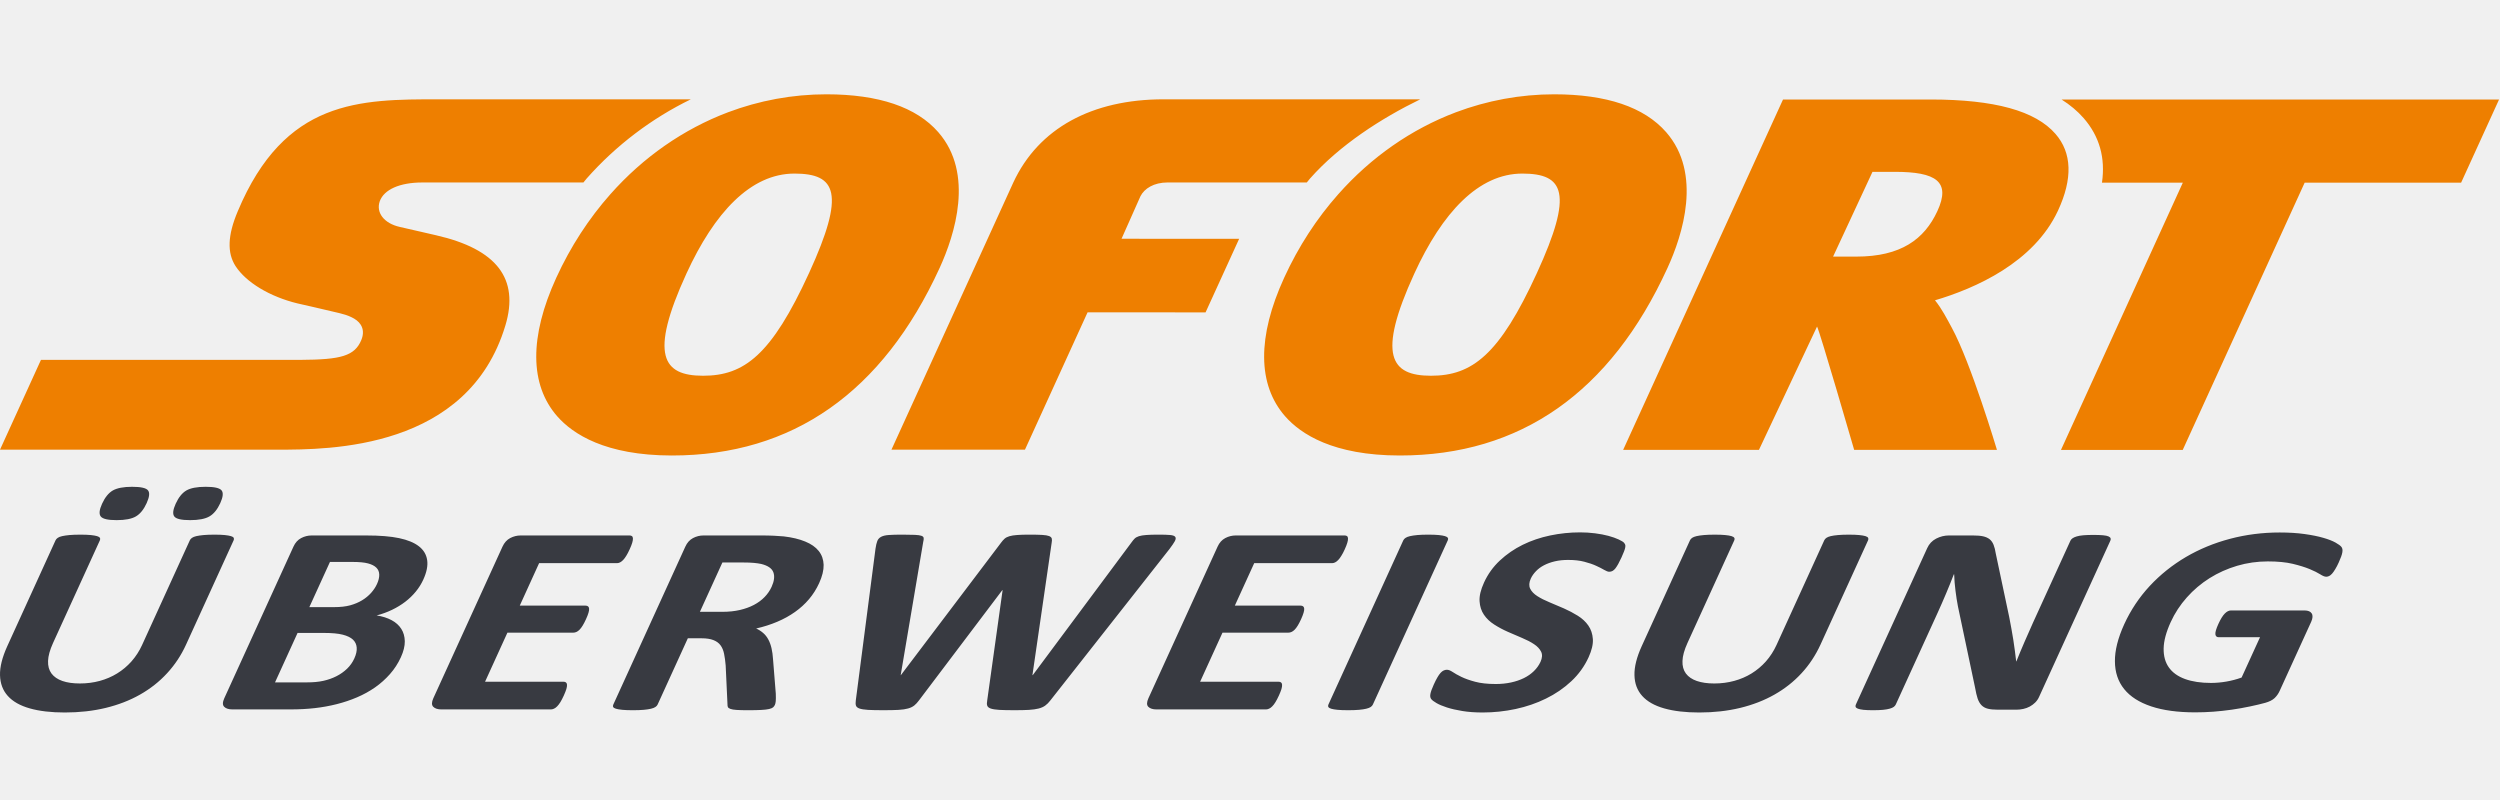
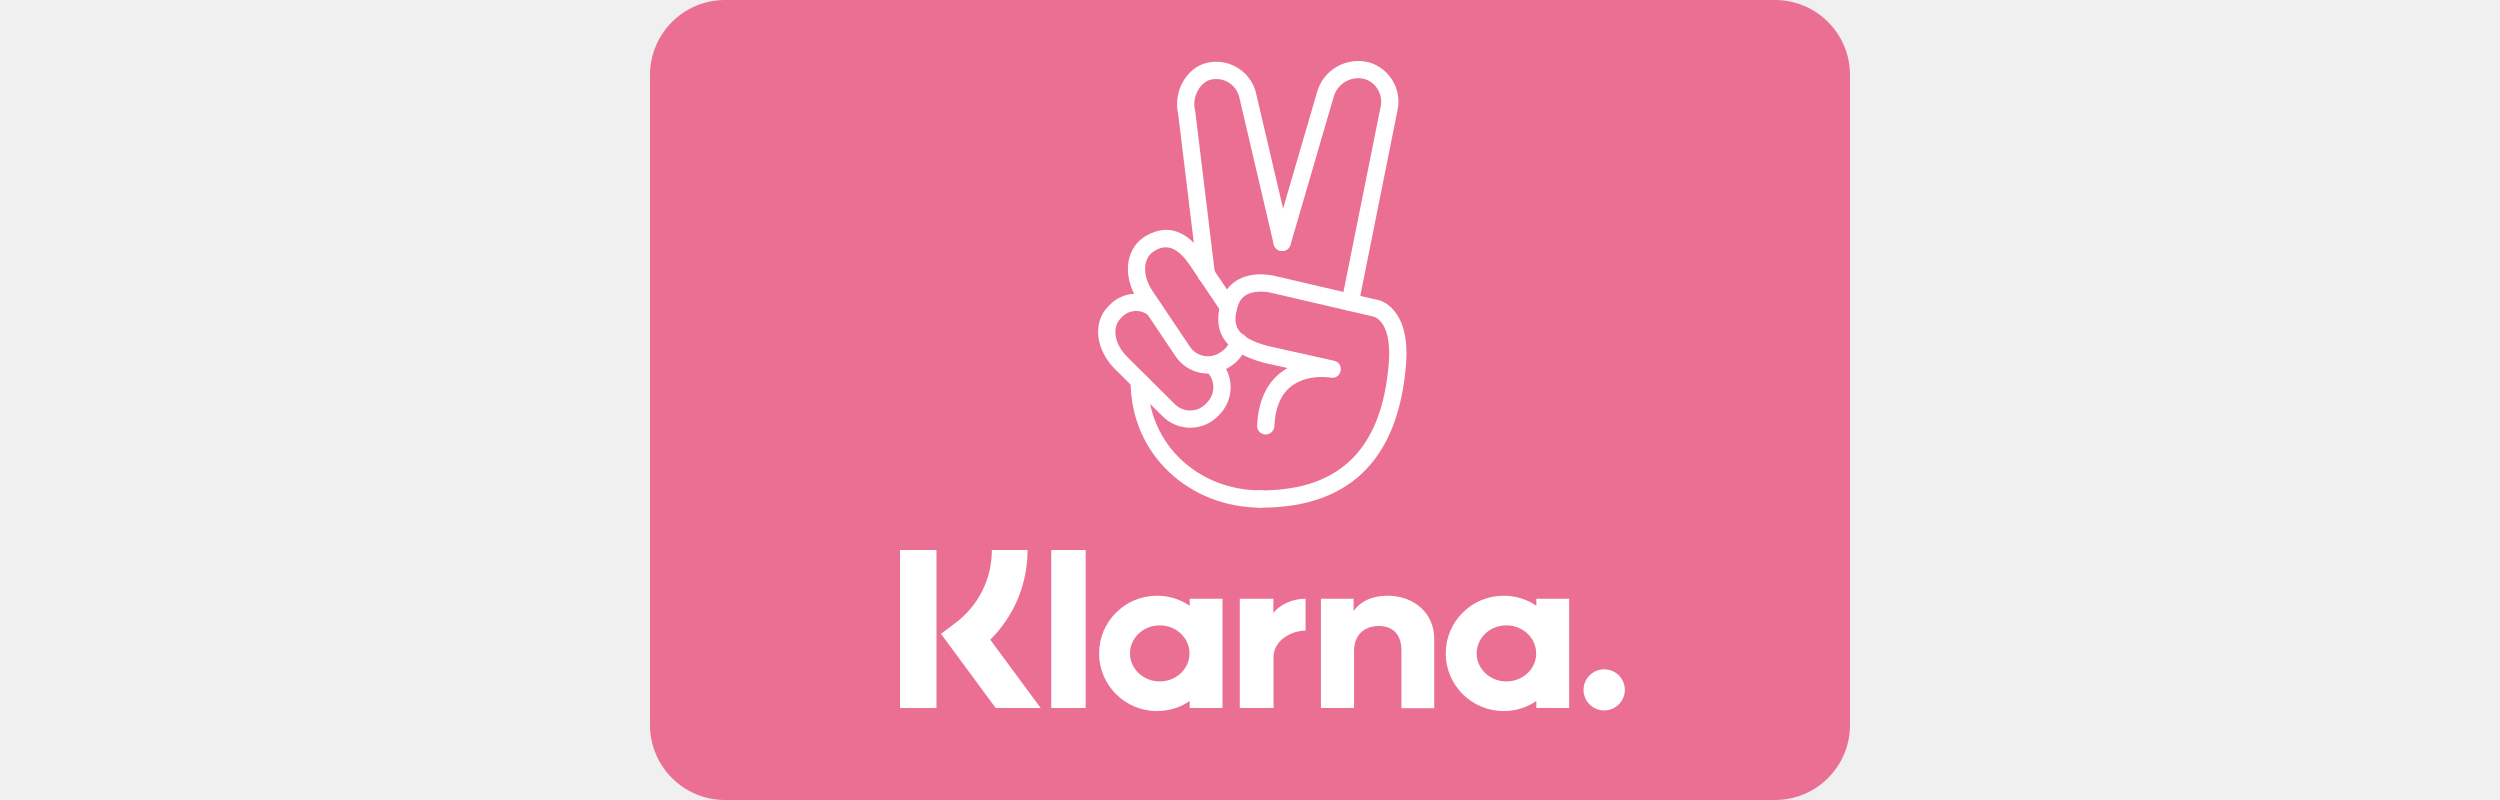
- <svg xmlns="http://www.w3.org/2000/svg" preserveAspectRatio="xMinYMin meet" width="100" height="32" viewBox="0 0 100 32" version="1.1">
-   <g transform="matrix(0.1238243,0,0,0.09880762,10.00356,-24.60842)">
-     <path fill="#ee7f00" d="m 186.202,287.231 c -11.042,0 -21.749,2.538 -31.807,7.273 -14.362,6.803 -27.39,18.146 -38.025,33.199 -6.908,9.773 -12.823,21.1 -17.453,33.77 -8.731,23.915 -8.633,43.313 0.293,56.096 5.061,7.226 15.583,15.858 36.975,15.883 h 0.082 c 38.968,0 68.056,-25.542 86.479,-75.918 4.866,-13.328 11.286,-38.204 -0.447,-54.99 -7.087,-10.147 -19.211,-15.296 -36.096,-15.312 z m 235.127,0 c -11.034,0 -21.75,2.538 -31.799,7.273 -14.37,6.803 -27.388,18.146 -38.023,33.199 -6.916,9.773 -12.825,21.1 -17.455,33.77 -8.739,23.915 -8.634,43.313 0.301,56.096 5.053,7.226 15.566,15.858 36.975,15.883 h 0.066 c 38.976,0 68.073,-25.542 86.479,-75.918 4.882,-13.328 11.286,-38.204 -0.439,-54.99 -7.095,-10.147 -19.219,-15.296 -36.104,-15.312 z m -360.273,2.025 c -12.824,0 -25.281,-10e-4 -36.445,5.662 -11.156,5.663 -21.01,16.998 -28.594,39.668 -1.644,4.874 -2.513,9.073 -2.627,12.719 -0.114,3.654 0.521,6.761 1.904,9.463 1.709,3.295 4.475,6.396 7.934,9.008 3.466,2.62 7.607,4.745 12.074,6.104 0.171,0.049 2.515,0.716 5.363,1.529 2.832,0.814 6.143,1.789 8.242,2.424 1.229,0.374 2.578,0.863 3.799,1.604 1.229,0.724 2.328,1.7 3.02,3.051 0.456,0.895 0.7,1.88 0.725,2.93 0.033,1.058 -0.148,2.198 -0.562,3.402 -1.042,3.076 -2.62,5.061 -5.631,6.273 -2.994,1.212 -7.412,1.602 -14.117,1.65 h -83.697 l -13.23,36.348 H 8.8 c 8.43,0 23.841,10e-4 38.65,-6.297 14.809,-6.29 29.018,-18.862 35.031,-44.029 2.262,-9.455 1.562,-17.161 -2.141,-23.215 -3.719,-6.046 -10.44,-10.439 -20.229,-13.246 0,0 -2.188,-0.636 -4.768,-1.377 -2.563,-0.74 -5.533,-1.586 -7.047,-2.025 -2.506,-0.716 -4.435,-2.165 -5.574,-4.012 -1.131,-1.839 -1.473,-4.077 -0.83,-6.363 0.675,-2.376 2.303,-4.272 4.646,-5.582 2.36,-1.302 5.452,-2.018 9.064,-2.018 h 52.076 c 0.366,-0.529 0.7,-1.106 1.066,-1.635 9.512,-13.459 21.026,-24.346 33.639,-32.035 z m 234.068,0 c -23.174,0 -40.425,11.725 -48.57,33.67 l -39.367,108.164 h 43.127 l 20.229,-55.6 38.113,0.025 10.846,-29.781 -37.99,-0.025 6.119,-17.242 c 1.269,-3.092 4.32,-5.549 8.779,-5.549 2.482,0 30.464,0.008 44.939,0.016 0.374,-0.537 0.708,-1.114 1.074,-1.643 9.512,-13.459 22.98,-24.346 35.592,-32.035 h -82.891 z m 200.072,0.078 -51.646,141.844 h 43.867 l 18.771,-49.928 c 0.919,2.059 11.994,49.928 11.994,49.928 h 46.121 c 0,0 -8.389,-35.176 -14.557,-49.383 -1.587,-3.654 -3.24,-7.746 -5.453,-11.172 13.027,-4.841 31.905,-15.233 39.725,-36.291 4.801,-12.946 4.525,-23.411 -0.812,-31.084 -6.469,-9.317 -19.634,-13.89 -40.262,-13.914 z m 89.977,0.002 c 2.775,2.197 5.167,4.702 7.16,7.566 5.102,7.356 7.054,16.097 5.891,26.113 h 26.121 l -39.367,108.197 h 39.334 l 39.391,-108.197 h 50.539 l 12.262,-33.68 z m -61.074,29.283 h 7.242 c 13.239,0.009 18.177,3.881 13.693,15.965 -4.207,11.343 -11.774,18.35 -26.16,18.35 h -0.057 l -7.445,-0.008 12.727,-34.307 z m -348.246,0.703 h 0.008 c 13.475,0.016 16.56,7.828 4.729,40.197 h -0.002 c -12.157,33.272 -20.976,41.645 -34.256,41.645 h -0.025 c -12.938,-0.008 -17.477,-8.195 -5.369,-41.312 9.04,-24.72 20.75,-40.529 34.916,-40.529 z m 235.127,0 h 0.016 c 13.467,0.016 16.558,7.828 4.719,40.197 -12.149,33.272 -20.977,41.645 -34.248,41.645 h -0.031 c -12.946,-0.008 -17.463,-8.195 -5.363,-41.312 9.032,-24.72 20.75,-40.529 34.908,-40.529 z" />
-     <path fill="#383a41" d="m -38.138,446.122 c -2.758,0 -4.826,0.504 -6.209,1.488 -1.375,1.009 -2.531,2.792 -3.467,5.371 -0.903,2.474 -1.041,4.19 -0.414,5.166 0.627,0.985 2.326,1.473 5.125,1.473 2.791,0 4.875,-0.504 6.242,-1.529 1.367,-1.017 2.514,-2.791 3.434,-5.33 0.911,-2.506 1.066,-4.231 0.447,-5.199 -0.602,-0.96 -2.327,-1.439 -5.158,-1.439 z m 23.783,0 c -2.799,0 -4.874,0.504 -6.232,1.488 -1.367,1.009 -2.513,2.792 -3.449,5.371 -0.895,2.474 -1.042,4.19 -0.439,5.166 0.61,0.985 2.302,1.473 5.102,1.473 2.791,0 4.874,-0.504 6.266,-1.529 1.383,-1.017 2.537,-2.791 3.465,-5.33 0.911,-2.506 1.05,-4.231 0.424,-5.199 -0.635,-0.96 -2.344,-1.439 -5.135,-1.439 z m 443.98,18.451 c -3.239,0 -6.443,0.416 -9.633,1.246 -3.19,0.838 -6.153,2.099 -8.887,3.783 -2.742,1.692 -5.19,3.808 -7.379,6.363 -2.181,2.563 -3.883,5.534 -5.111,8.902 -1.074,2.946 -1.553,5.459 -1.447,7.566 0.098,2.099 0.568,3.931 1.406,5.469 0.83,1.546 1.937,2.864 3.32,3.971 1.375,1.107 2.84,2.098 4.41,2.961 1.57,0.871 3.1,1.709 4.605,2.482 1.489,0.781 2.776,1.611 3.842,2.506 1.082,0.887 1.837,1.904 2.293,3.043 0.456,1.147 0.392,2.515 -0.186,4.109 -0.504,1.375 -1.213,2.629 -2.133,3.752 -0.919,1.131 -2.002,2.075 -3.23,2.832 -1.245,0.765 -2.62,1.358 -4.158,1.773 -1.53,0.415 -3.165,0.627 -4.906,0.627 -2.653,0 -4.874,-0.302 -6.664,-0.904 -1.79,-0.594 -3.287,-1.26 -4.475,-1.984 -1.18,-0.724 -2.132,-1.384 -2.832,-1.986 -0.716,-0.594 -1.327,-0.895 -1.84,-0.895 -0.358,0 -0.707,0.097 -1.057,0.301 -0.342,0.195 -0.684,0.528 -1.018,1 -0.334,0.472 -0.675,1.091 -1.025,1.855 -0.35,0.757 -0.74,1.709 -1.139,2.824 -0.61,1.676 -0.978,2.953 -1.1,3.84 -0.13,0.887 -0.032,1.571 0.27,2.043 0.285,0.472 0.871,1.016 1.717,1.635 0.838,0.61 1.96,1.204 3.352,1.766 1.391,0.561 3.059,1.043 4.996,1.441 1.945,0.399 4.133,0.594 6.566,0.594 3.588,0 7.138,-0.472 10.637,-1.408 3.499,-0.944 6.77,-2.351 9.805,-4.223 3.043,-1.863 5.752,-4.191 8.152,-6.99 2.392,-2.791 4.264,-6.038 5.615,-9.74 1.025,-2.832 1.489,-5.288 1.375,-7.371 -0.114,-2.083 -0.595,-3.905 -1.449,-5.443 -0.854,-1.546 -1.985,-2.864 -3.4,-3.979 -1.408,-1.098 -2.906,-2.092 -4.477,-2.963 -1.562,-0.871 -3.115,-1.692 -4.645,-2.473 -1.53,-0.781 -2.848,-1.621 -3.955,-2.508 -1.115,-0.887 -1.889,-1.904 -2.328,-3.043 -0.431,-1.139 -0.366,-2.498 0.203,-4.061 0.382,-1.05 0.938,-2.042 1.67,-2.994 0.716,-0.944 1.586,-1.749 2.611,-2.416 1.025,-0.667 2.181,-1.196 3.482,-1.578 1.302,-0.382 2.735,-0.57 4.297,-0.57 1.994,0 3.743,0.236 5.232,0.732 1.489,0.488 2.757,1.024 3.807,1.635 1.05,0.594 1.92,1.148 2.604,1.66 0.692,0.513 1.238,0.758 1.629,0.758 0.407,0 0.757,-0.106 1.074,-0.326 0.317,-0.22 0.627,-0.561 0.928,-1.033 0.293,-0.472 0.592,-1.075 0.918,-1.799 0.317,-0.716 0.676,-1.61 1.059,-2.66 0.342,-0.944 0.61,-1.741 0.797,-2.367 0.203,-0.643 0.326,-1.165 0.391,-1.58 0.057,-0.415 0.073,-0.756 0.041,-1.008 -0.041,-0.252 -0.171,-0.57 -0.398,-0.928 -0.228,-0.358 -0.807,-0.814 -1.734,-1.359 -0.936,-0.545 -2.042,-1.033 -3.336,-1.473 -1.286,-0.431 -2.724,-0.773 -4.295,-1.025 -1.587,-0.26 -3.207,-0.383 -4.867,-0.383 z m 225.994,0.047 c -5.549,0 -10.887,0.854 -16.029,2.562 -5.143,1.709 -9.886,4.157 -14.256,7.371 -4.353,3.214 -8.251,7.112 -11.66,11.701 -3.409,4.597 -6.16,9.774 -8.268,15.543 -2.026,5.582 -3.035,10.586 -2.994,14.988 0.016,4.41 1.018,8.153 2.979,11.213 1.969,3.068 4.881,5.402 8.746,7.021 3.849,1.611 8.592,2.416 14.215,2.416 1.928,0 3.875,-0.089 5.844,-0.268 1.969,-0.187 3.953,-0.456 5.955,-0.814 2.01,-0.366 3.964,-0.798 5.893,-1.311 1.928,-0.513 3.563,-0.991 4.914,-1.463 1.351,-0.48 2.367,-1.124 3.051,-1.938 0.667,-0.814 1.213,-1.765 1.604,-2.855 l 10.203,-28.023 c 0.26,-0.732 0.408,-1.376 0.424,-1.938 0.024,-0.561 -0.056,-1.041 -0.26,-1.439 -0.203,-0.399 -0.489,-0.701 -0.871,-0.896 -0.382,-0.203 -0.864,-0.309 -1.441,-0.309 h -23.783 c -0.325,0 -0.651,0.105 -0.977,0.309 -0.325,0.195 -0.65,0.505 -0.992,0.928 -0.325,0.415 -0.668,0.96 -1.01,1.66 -0.342,0.684 -0.7,1.538 -1.066,2.547 -0.716,1.969 -1.042,3.352 -0.977,4.166 0.073,0.822 0.431,1.229 1.082,1.229 h 13.338 l -5.949,16.324 c -1.603,0.724 -3.255,1.269 -4.947,1.635 -1.684,0.358 -3.335,0.545 -4.93,0.545 -3.271,0 -6.064,-0.528 -8.383,-1.578 -2.319,-1.058 -4.067,-2.613 -5.23,-4.688 -1.172,-2.059 -1.734,-4.63 -1.693,-7.689 0.049,-3.068 0.805,-6.623 2.27,-10.643 1.334,-3.67 3.084,-7.014 5.24,-10.041 2.148,-3.027 4.598,-5.623 7.34,-7.787 2.75,-2.156 5.721,-3.824 8.902,-5.004 3.19,-1.172 6.485,-1.766 9.895,-1.766 3.19,0 5.874,0.326 8.055,0.977 2.164,0.651 3.988,1.366 5.461,2.123 1.457,0.765 2.596,1.472 3.41,2.123 0.814,0.651 1.455,0.977 1.936,0.977 0.317,0 0.634,-0.089 0.936,-0.268 0.309,-0.187 0.62,-0.506 0.953,-0.953 0.325,-0.456 0.667,-1.065 1.033,-1.83 0.374,-0.757 0.748,-1.661 1.131,-2.719 0.659,-1.815 1.05,-3.18 1.164,-4.107 0.13,-0.919 0.032,-1.636 -0.27,-2.148 -0.309,-0.513 -0.951,-1.107 -1.928,-1.799 -0.985,-0.683 -2.311,-1.334 -3.963,-1.928 -1.644,-0.602 -3.646,-1.107 -5.998,-1.521 -2.352,-0.423 -5.052,-0.635 -8.096,-0.635 z m -444.889,0.869 c -1.855,0 -3.311,0.049 -4.377,0.146 -1.066,0.089 -1.896,0.334 -2.498,0.732 -0.602,0.399 -1.016,0.968 -1.244,1.717 -0.236,0.74 -0.424,1.766 -0.578,3.076 l -6.363,61.434 c -0.106,0.879 -0.081,1.571 0.049,2.1 0.138,0.521 0.52,0.919 1.146,1.195 0.627,0.269 1.547,0.455 2.768,0.545 1.221,0.089 2.881,0.131 4.98,0.131 2.002,0 3.62,-0.041 4.865,-0.131 1.245,-0.089 2.286,-0.283 3.1,-0.576 0.806,-0.285 1.473,-0.692 1.994,-1.221 0.513,-0.521 1.018,-1.205 1.506,-2.043 l 26.908,-44.623 h 0.105 l -4.971,44.623 c -0.138,0.879 -0.138,1.571 0,2.1 0.13,0.521 0.512,0.919 1.139,1.195 0.627,0.269 1.545,0.455 2.766,0.545 1.221,0.089 2.865,0.131 4.932,0.131 1.847,0 3.392,-0.041 4.621,-0.131 1.229,-0.089 2.278,-0.276 3.133,-0.545 0.863,-0.277 1.587,-0.675 2.148,-1.195 0.578,-0.529 1.139,-1.221 1.668,-2.1 l 38.465,-61.271 c 0.814,-1.343 1.391,-2.409 1.732,-3.182 0.334,-0.789 0.373,-1.375 0.121,-1.773 -0.26,-0.399 -0.804,-0.643 -1.658,-0.732 -0.863,-0.098 -2.091,-0.146 -3.678,-0.146 -1.709,0 -3.053,0.049 -4.029,0.146 -0.976,0.089 -1.765,0.252 -2.359,0.488 -0.586,0.236 -1.057,0.562 -1.383,0.977 -0.334,0.423 -0.667,0.918 -0.984,1.496 l -31.922,53.77 h -0.105 l 6.209,-53.557 c 0.114,-0.716 0.129,-1.303 0.039,-1.742 -0.098,-0.423 -0.381,-0.764 -0.861,-1 -0.48,-0.236 -1.214,-0.392 -2.223,-0.465 -1.017,-0.073 -2.384,-0.113 -4.125,-0.113 -1.636,0 -2.962,0.049 -3.971,0.146 -1.017,0.089 -1.847,0.252 -2.49,0.488 -0.651,0.236 -1.172,0.569 -1.562,1 -0.399,0.439 -0.789,1.01 -1.188,1.686 l -32.328,53.557 h -0.057 l 7.275,-53.932 c 0.146,-0.692 0.193,-1.221 0.145,-1.604 -0.041,-0.382 -0.275,-0.674 -0.715,-0.869 -0.439,-0.203 -1.139,-0.326 -2.115,-0.383 -0.985,-0.057 -2.321,-0.09 -4.029,-0.09 z m 169.828,0.004 c -1.383,0 -2.548,0.056 -3.492,0.162 -0.944,0.114 -1.733,0.26 -2.359,0.439 -0.627,0.179 -1.113,0.416 -1.455,0.709 -0.342,0.293 -0.578,0.619 -0.717,0.977 l -24.199,66.502 c -0.13,0.366 -0.138,0.693 0,0.986 0.122,0.285 0.422,0.52 0.902,0.699 0.488,0.187 1.164,0.334 2.051,0.439 0.879,0.106 2.017,0.162 3.393,0.162 1.416,0 2.597,-0.056 3.549,-0.162 0.944,-0.106 1.724,-0.252 2.326,-0.439 0.618,-0.179 1.092,-0.414 1.441,-0.699 0.334,-0.293 0.569,-0.62 0.699,-0.986 l 24.207,-66.502 c 0.139,-0.358 0.138,-0.684 0.008,-0.977 -0.13,-0.293 -0.438,-0.53 -0.918,-0.709 -0.472,-0.179 -1.147,-0.326 -2.01,-0.439 -0.871,-0.106 -2.018,-0.162 -3.426,-0.162 z m -435.379,0.002 c -1.416,0 -2.595,0.058 -3.547,0.164 -0.944,0.114 -1.735,0.26 -2.361,0.439 -0.627,0.179 -1.106,0.414 -1.424,0.707 -0.325,0.285 -0.553,0.61 -0.691,0.977 l -15.582,42.832 c -1.636,4.5 -2.425,8.423 -2.359,11.775 0.073,3.361 0.902,6.158 2.521,8.404 1.611,2.254 3.979,3.93 7.096,5.037 3.108,1.107 6.884,1.66 11.311,1.66 4.719,0 9.113,-0.619 13.189,-1.848 4.077,-1.237 7.78,-3.025 11.1,-5.385 3.328,-2.352 6.25,-5.241 8.756,-8.658 2.514,-3.409 4.557,-7.267 6.127,-11.588 l 15.371,-42.23 c 0.138,-0.366 0.137,-0.692 0.023,-0.977 -0.106,-0.293 -0.399,-0.528 -0.879,-0.707 -0.48,-0.179 -1.138,-0.326 -1.992,-0.439 -0.846,-0.106 -1.962,-0.164 -3.346,-0.164 -1.375,0 -2.545,0.058 -3.514,0.164 -0.96,0.114 -1.743,0.26 -2.361,0.439 -0.61,0.179 -1.073,0.414 -1.398,0.707 -0.325,0.285 -0.545,0.61 -0.684,0.977 l -15.428,42.395 c -0.895,2.466 -2.043,4.67 -3.41,6.615 -1.383,1.945 -2.93,3.57 -4.646,4.889 -1.717,1.326 -3.587,2.328 -5.621,3.027 -2.018,0.683 -4.159,1.033 -6.404,1.033 -2.221,0 -4.102,-0.332 -5.656,-1.008 -1.546,-0.675 -2.718,-1.677 -3.523,-3.02 -0.797,-1.343 -1.17,-3.035 -1.113,-5.094 0.057,-2.042 0.594,-4.467 1.611,-7.266 l 15.135,-41.572 c 0.13,-0.366 0.13,-0.692 0,-0.977 -0.13,-0.293 -0.432,-0.528 -0.912,-0.707 -0.48,-0.179 -1.155,-0.326 -2.018,-0.439 -0.871,-0.106 -1.994,-0.164 -3.369,-0.164 z m 527.986,0.002 c -1.416,0 -2.595,0.056 -3.547,0.162 -0.944,0.106 -1.733,0.253 -2.359,0.432 -0.627,0.187 -1.108,0.424 -1.434,0.709 -0.325,0.293 -0.545,0.618 -0.684,0.984 l -15.582,42.824 c -1.636,4.5 -2.425,8.431 -2.352,11.783 0.057,3.361 0.895,6.159 2.506,8.404 1.619,2.254 3.981,3.93 7.105,5.037 3.108,1.107 6.882,1.66 11.309,1.66 4.711,0 9.107,-0.619 13.191,-1.848 4.077,-1.237 7.77,-3.027 11.098,-5.387 3.328,-2.36 6.242,-5.239 8.756,-8.656 2.514,-3.409 4.548,-7.275 6.127,-11.588 l 15.371,-42.23 c 0.138,-0.366 0.137,-0.691 0.023,-0.984 -0.114,-0.285 -0.397,-0.522 -0.877,-0.709 -0.48,-0.179 -1.14,-0.326 -1.994,-0.432 -0.846,-0.106 -1.969,-0.162 -3.344,-0.162 -1.375,0 -2.547,0.056 -3.516,0.162 -0.96,0.106 -1.741,0.253 -2.359,0.432 -0.61,0.187 -1.083,0.424 -1.4,0.709 -0.325,0.293 -0.545,0.618 -0.684,0.984 l -15.428,42.393 c -0.903,2.466 -2.043,4.67 -3.41,6.615 -1.383,1.945 -2.928,3.564 -4.645,4.891 -1.717,1.326 -3.589,2.328 -5.623,3.02 -2.026,0.692 -4.174,1.041 -6.412,1.041 -2.213,0 -4.092,-0.341 -5.646,-1.008 -1.546,-0.675 -2.726,-1.677 -3.531,-3.02 -0.797,-1.343 -1.173,-3.043 -1.107,-5.094 0.049,-2.042 0.594,-4.467 1.611,-7.266 l 15.127,-41.572 c 0.138,-0.366 0.13,-0.691 0,-0.984 -0.122,-0.285 -0.432,-0.522 -0.904,-0.709 -0.48,-0.179 -1.155,-0.326 -2.018,-0.432 -0.871,-0.106 -1.994,-0.162 -3.369,-0.162 z m 122.367,0.105 c -1.31,0 -2.393,0.049 -3.271,0.139 -0.863,0.089 -1.586,0.243 -2.18,0.463 -0.586,0.22 -1.042,0.473 -1.359,0.758 -0.325,0.293 -0.553,0.618 -0.684,0.984 l -12.035,33.035 c -0.903,2.506 -1.829,5.134 -2.781,7.885 -0.952,2.758 -1.839,5.41 -2.645,7.949 h -0.059 c -0.13,-1.457 -0.259,-2.903 -0.43,-4.352 -0.163,-1.457 -0.327,-2.93 -0.506,-4.436 -0.179,-1.513 -0.389,-3.01 -0.617,-4.516 -0.236,-1.513 -0.464,-3.043 -0.691,-4.605 l -4.346,-25.738 c -0.171,-1.416 -0.416,-2.602 -0.717,-3.562 -0.309,-0.96 -0.732,-1.709 -1.27,-2.254 -0.553,-0.545 -1.253,-0.946 -2.107,-1.182 -0.854,-0.236 -1.976,-0.35 -3.352,-0.35 h -7.674 c -1.448,0 -2.831,0.431 -4.141,1.277 -1.31,0.854 -2.27,2.133 -2.889,3.842 l -23.037,63.289 c -0.138,0.358 -0.163,0.691 -0.098,0.984 0.089,0.285 0.326,0.529 0.717,0.725 0.407,0.203 1.001,0.359 1.799,0.473 0.797,0.106 1.822,0.162 3.092,0.162 1.302,0 2.392,-0.056 3.279,-0.162 0.871,-0.114 1.587,-0.269 2.148,-0.473 0.561,-0.195 0.991,-0.44 1.309,-0.725 0.293,-0.293 0.514,-0.626 0.645,-0.984 l 13.418,-36.844 c 1.001,-2.758 1.944,-5.436 2.807,-8.023 0.879,-2.596 1.716,-5.201 2.521,-7.812 h 0.105 c 0.049,2.14 0.196,4.347 0.424,6.617 0.22,2.262 0.488,4.377 0.789,6.338 l 5.541,32.922 c 0.252,1.815 0.529,3.296 0.83,4.436 0.317,1.139 0.741,2.05 1.27,2.717 0.545,0.675 1.221,1.14 2.051,1.393 0.838,0.26 1.889,0.381 3.166,0.381 h 6.086 c 0.692,0 1.408,-0.097 2.156,-0.301 0.74,-0.195 1.441,-0.52 2.092,-0.951 0.643,-0.439 1.229,-0.984 1.758,-1.627 0.529,-0.659 0.943,-1.4 1.244,-2.238 l 23.043,-63.289 c 0.13,-0.366 0.163,-0.691 0.082,-0.984 -0.073,-0.285 -0.301,-0.538 -0.676,-0.758 -0.374,-0.22 -0.96,-0.373 -1.766,-0.463 -0.797,-0.089 -1.814,-0.139 -3.043,-0.139 z m -508.094,0.219 c -1.204,0 -2.336,0.351 -3.418,1.059 -1.074,0.716 -1.895,1.862 -2.48,3.457 l -22.344,61.385 c -0.578,1.603 -0.587,2.751 -0.025,3.459 0.561,0.708 1.441,1.066 2.629,1.066 h 35.371 c 0.334,0 0.668,-0.107 1.018,-0.311 0.334,-0.195 0.684,-0.504 1.018,-0.943 0.35,-0.439 0.683,-1.009 1.041,-1.717 0.342,-0.708 0.707,-1.587 1.09,-2.637 0.382,-1.05 0.651,-1.937 0.83,-2.637 0.163,-0.708 0.235,-1.285 0.211,-1.725 -0.016,-0.431 -0.139,-0.748 -0.334,-0.951 -0.195,-0.187 -0.464,-0.293 -0.789,-0.293 H 75.903 l 7.225,-19.863 h 21.279 c 0.325,0 0.658,-0.088 1,-0.275 0.334,-0.179 0.668,-0.481 1.002,-0.896 0.334,-0.415 0.674,-0.967 1.008,-1.658 0.35,-0.692 0.707,-1.564 1.09,-2.613 0.374,-1.017 0.644,-1.88 0.807,-2.588 0.171,-0.7 0.236,-1.26 0.203,-1.684 -0.024,-0.415 -0.138,-0.732 -0.342,-0.928 -0.203,-0.195 -0.455,-0.301 -0.789,-0.301 H 87.116 l 6.248,-17.193 H 118.508 c 0.334,0 0.659,-0.097 0.984,-0.301 0.325,-0.203 0.658,-0.514 1,-0.953 0.342,-0.431 0.675,-1.009 1.025,-1.717 0.35,-0.7 0.708,-1.563 1.082,-2.588 0.399,-1.082 0.675,-1.977 0.846,-2.693 0.163,-0.7 0.245,-1.285 0.229,-1.74 -0.024,-0.448 -0.121,-0.764 -0.316,-0.943 -0.179,-0.179 -0.44,-0.277 -0.766,-0.277 H 87.44 Z m 59.053,0 c -1.196,0 -2.334,0.351 -3.408,1.059 -1.074,0.716 -1.905,1.862 -2.482,3.457 l -23.271,63.949 c -0.13,0.366 -0.147,0.692 -0.033,0.977 0.114,0.293 0.406,0.528 0.895,0.707 0.472,0.179 1.156,0.334 2.043,0.439 0.879,0.106 2.009,0.162 3.393,0.162 1.408,0 2.597,-0.056 3.541,-0.162 0.952,-0.106 1.732,-0.26 2.334,-0.439 0.61,-0.179 1.09,-0.414 1.432,-0.707 0.334,-0.285 0.579,-0.61 0.709,-0.977 l 9.764,-26.836 h 4.469 c 1.513,0 2.773,0.235 3.766,0.715 0.985,0.472 1.759,1.164 2.312,2.092 0.553,0.928 0.934,2.076 1.162,3.459 0.228,1.375 0.392,2.952 0.514,4.734 l 0.586,15.721 c -0.016,0.439 0.031,0.814 0.129,1.115 0.114,0.309 0.392,0.57 0.848,0.766 0.448,0.203 1.113,0.333 1.992,0.406 0.887,0.073 2.084,0.113 3.613,0.113 1.815,0 3.264,-0.04 4.338,-0.113 1.082,-0.073 1.919,-0.196 2.529,-0.375 0.618,-0.187 1.043,-0.415 1.287,-0.684 0.244,-0.269 0.439,-0.609 0.586,-1.008 0.13,-0.358 0.219,-0.863 0.268,-1.498 0.049,-0.635 0.056,-1.642 0.016,-3.018 l -0.887,-13.875 c -0.081,-1.668 -0.244,-3.164 -0.488,-4.49 -0.236,-1.318 -0.586,-2.508 -1.025,-3.541 -0.439,-1.033 -0.983,-1.911 -1.65,-2.635 -0.659,-0.732 -1.416,-1.343 -2.295,-1.848 2.433,-0.692 4.703,-1.604 6.818,-2.727 2.116,-1.123 4.027,-2.449 5.744,-3.979 1.717,-1.522 3.223,-3.247 4.533,-5.191 1.302,-1.937 2.384,-4.086 3.246,-6.445 1.017,-2.799 1.498,-5.271 1.457,-7.436 -0.057,-2.156 -0.585,-4.021 -1.586,-5.6 -1.001,-1.579 -2.459,-2.856 -4.379,-3.832 -1.904,-0.985 -4.199,-1.676 -6.893,-2.074 -0.936,-0.106 -1.984,-0.196 -3.164,-0.27 -1.172,-0.073 -2.678,-0.113 -4.525,-0.113 h -18.234 z m 171.943,0 c -1.196,0 -2.336,0.351 -3.41,1.059 -1.074,0.716 -1.905,1.862 -2.482,3.457 l -22.344,61.385 c -0.578,1.603 -0.594,2.751 -0.041,3.459 0.57,0.708 1.448,1.066 2.645,1.066 h 35.371 c 0.334,0 0.668,-0.107 1.01,-0.311 0.35,-0.195 0.684,-0.504 1.018,-0.943 0.358,-0.439 0.699,-1.009 1.041,-1.717 0.35,-0.708 0.715,-1.587 1.098,-2.637 h 0.002 c 0.382,-1.05 0.657,-1.937 0.828,-2.637 0.155,-0.708 0.238,-1.285 0.205,-1.725 -0.016,-0.431 -0.131,-0.748 -0.334,-0.951 -0.195,-0.187 -0.464,-0.293 -0.789,-0.293 h -25.355 l 7.227,-19.863 h 21.277 c 0.334,0 0.658,-0.088 1,-0.275 0.342,-0.179 0.676,-0.481 1.01,-0.896 0.334,-0.415 0.668,-0.967 1.01,-1.658 0.342,-0.692 0.707,-1.564 1.09,-2.613 0.366,-1.017 0.634,-1.88 0.797,-2.588 0.171,-0.7 0.243,-1.26 0.211,-1.684 -0.024,-0.415 -0.145,-0.732 -0.34,-0.928 -0.203,-0.195 -0.466,-0.301 -0.791,-0.301 h -21.277 l 6.258,-17.193 h 25.135 c 0.325,0 0.659,-0.097 0.992,-0.301 0.317,-0.203 0.659,-0.514 0.992,-0.953 0.342,-0.431 0.692,-1.009 1.025,-1.717 0.358,-0.7 0.718,-1.563 1.092,-2.588 0.399,-1.082 0.667,-1.977 0.838,-2.693 0.171,-0.7 0.243,-1.285 0.227,-1.74 -0.016,-0.448 -0.121,-0.764 -0.309,-0.943 -0.187,-0.179 -0.44,-0.277 -0.773,-0.277 H 318.436 Z m -298.533,0.004 c -1.196,0 -2.336,0.351 -3.41,1.059 -1.074,0.708 -1.897,1.854 -2.482,3.457 l -22.344,61.385 c -0.578,1.595 -0.595,2.743 -0.033,3.451 0.561,0.708 1.441,1.066 2.637,1.066 H 12.995 c 2.824,0 5.46,-0.172 7.885,-0.521 2.433,-0.342 4.791,-0.879 7.086,-1.604 2.295,-0.724 4.492,-1.651 6.592,-2.773 2.099,-1.123 4.028,-2.465 5.818,-4.02 1.782,-1.562 3.384,-3.37 4.816,-5.396 1.432,-2.034 2.604,-4.295 3.516,-6.801 0.871,-2.392 1.294,-4.558 1.27,-6.479 -0.033,-1.92 -0.408,-3.595 -1.141,-5.027 -0.732,-1.432 -1.774,-2.604 -3.133,-3.516 -1.359,-0.903 -2.961,-1.546 -4.824,-1.904 1.766,-0.578 3.434,-1.343 4.996,-2.287 1.562,-0.944 2.978,-2.033 4.264,-3.262 1.278,-1.237 2.408,-2.604 3.393,-4.109 0.985,-1.505 1.782,-3.108 2.408,-4.816 1.115,-3.043 1.53,-5.698 1.262,-7.943 -0.269,-2.254 -1.164,-4.117 -2.678,-5.582 -1.513,-1.473 -3.637,-2.571 -6.371,-3.295 -2.726,-0.724 -6.248,-1.082 -10.561,-1.082 z m 5.898,10.717 h 7.234 c 2.213,0 3.906,0.203 5.086,0.602 1.18,0.399 2.066,0.968 2.668,1.717 0.602,0.74 0.911,1.676 0.936,2.799 0.024,1.131 -0.212,2.393 -0.725,3.809 -0.464,1.278 -1.106,2.474 -1.92,3.621 -0.822,1.139 -1.789,2.14 -2.92,2.994 -1.123,0.854 -2.393,1.522 -3.801,2.01 -1.416,0.488 -3.15,0.74 -5.225,0.74 h -7.99 z m 126.777,0.215 h 6.42 c 1.636,0 2.898,0.066 3.785,0.172 0.887,0.106 1.651,0.251 2.311,0.422 2.156,0.667 3.473,1.782 3.945,3.385 0.472,1.595 0.278,3.556 -0.561,5.875 -0.561,1.522 -1.309,2.906 -2.27,4.135 -0.952,1.237 -2.109,2.303 -3.443,3.189 -1.343,0.887 -2.856,1.57 -4.564,2.066 -1.701,0.488 -3.563,0.732 -5.598,0.732 h -7.291 z M 15.337,505.282 h 8.488 c 2.612,0 4.645,0.235 6.109,0.707 1.457,0.472 2.564,1.139 3.305,2.01 0.724,0.871 1.13,1.953 1.203,3.238 0.081,1.286 -0.177,2.743 -0.771,4.379 -0.57,1.57 -1.351,2.954 -2.352,4.166 -1.017,1.212 -2.165,2.229 -3.459,3.043 -1.294,0.822 -2.701,1.432 -4.215,1.855 -1.513,0.423 -3.263,0.617 -5.248,0.617 H 8.055 Z" />
+ <svg xmlns="http://www.w3.org/2000/svg" xmlns:xlink="http://www.w3.org/1999/xlink" width="100" height="32" viewBox="0 0 42 28" version="1.1">
+   <defs>
+     <path d="M2.625,28 L39.375,28 C40.825,28 42,26.825 42,25.375 L42,2.625 C42,1.175 40.825,-2.66314289e-16 39.375,0 L2.625,0 C1.175,2.66314289e-16 -1.7754286e-16,1.175 0,2.625 L0,25.375 C1.7754286e-16,26.825 1.175,28 2.625,28 Z" id="path-1" />
+   </defs>
+   <g id="Page-1" stroke="none" stroke-width="1" fill="none" fill-rule="evenodd">
+     <g id="SPB_&amp;_AltPay_Sofort_German" transform="translate(-100, -159)">
+       <g id="logo-klarna" transform="translate(100, 159)">
+         <mask id="mask-2" fill="white">
+           <use xlink:href="#path-1" />
+         </mask>
+         <use id="Clip-6" fill="#EB6F93" xlink:href="#path-1" />
+         <g id="Group" mask="url(#mask-2)" fill="#FFFFFF">
+           <g transform="translate(8.75, 1.75)">
+             <path d="M4.464,17.5 L3.215,17.5 C3.215,18.52 2.745,19.452 1.927,20.065 L1.434,20.433 L3.35,23.031 L4.924,23.031 L3.159,20.639 C3.994,19.814 4.464,18.699 4.464,17.5" id="Fill-3" />
+             <polygon id="Fill-5" points="0 23.031 1.277 23.031 1.277 17.5 0 17.5" />
+             <polygon id="Fill-7" points="5.293 23.031 6.498 23.031 6.498 17.5 5.293 17.5" />
+             <path d="M17.062,19.1 C16.603,19.1 16.166,19.24 15.875,19.636 L15.875,19.206 L14.732,19.206 L14.732,23.031 L15.892,23.031 L15.892,21.024 C15.892,20.444 16.284,20.16 16.754,20.16 C17.258,20.16 17.55,20.461 17.55,21.018 L17.55,23.037 L18.698,23.037 L18.698,20.6 C18.698,19.708 17.987,19.1 17.062,19.1" id="Fill-8" />
+             <path d="M9.091,22.1 C8.514,22.1 8.05,21.66 8.05,21.119 C8.05,20.578 8.514,20.138 9.091,20.138 C9.668,20.138 10.133,20.578 10.133,21.119 C10.133,21.66 9.668,22.1 9.091,22.1 Z M10.139,19.206 L10.139,19.452 C9.814,19.228 9.422,19.1 8.996,19.1 C7.876,19.1 6.968,20.004 6.968,21.119 C6.968,22.234 7.876,23.137 8.996,23.137 C9.422,23.137 9.814,23.009 10.139,22.786 L10.139,23.031 L11.287,23.031 L11.287,19.206 L10.139,19.206 Z" id="Fill-9" />
+             <path d="M13.068,19.703 L13.068,19.206 L11.892,19.206 L11.892,23.031 L13.074,23.031 L13.074,21.247 C13.074,20.645 13.729,20.322 14.183,20.322 L14.195,20.322 L14.195,19.206 C13.729,19.206 13.298,19.407 13.068,19.703" id="Fill-10" />
+             <path d="M21.224,22.1 C20.647,22.1 20.183,21.66 20.183,21.119 C20.183,20.578 20.647,20.138 21.224,20.138 C21.801,20.138 22.266,20.578 22.266,21.119 C22.272,21.66 21.801,22.1 21.224,22.1 Z M22.272,19.206 L22.272,19.452 C21.947,19.228 21.555,19.1 21.129,19.1 C20.009,19.1 19.101,20.004 19.101,21.119 C19.101,22.234 20.009,23.137 21.129,23.137 C21.555,23.137 21.947,23.009 22.272,22.786 L22.272,23.031 L23.42,23.031 L23.42,19.206 L22.272,19.206 Z" id="Fill-11" />
+             <path d="M24.647,21.676 C24.249,21.676 23.924,22 23.924,22.396 C23.924,22.792 24.249,23.115 24.647,23.115 C25.044,23.115 25.37,22.792 25.37,22.396 C25.37,21.994 25.044,21.676 24.647,21.676" id="Fill-12" />
+             <path d="M10.741,11.264 C11.038,11.556 11.044,12.031 10.755,12.33 L10.697,12.391 C10.409,12.687 9.931,12.694 9.63,12.405 L7.951,10.74 C7.488,10.276 7.422,9.704 7.716,9.402 L7.775,9.34 C8.018,9.09 8.413,9.064 8.689,9.281 C8.82,9.384 9.01,9.361 9.113,9.231 C9.216,9.099 9.194,8.91 9.063,8.806 C8.544,8.398 7.8,8.448 7.34,8.921 L7.28,8.983 C6.735,9.543 6.845,10.487 7.524,11.168 L9.208,12.837 C9.751,13.359 10.609,13.346 11.132,12.811 L11.192,12.748 C11.709,12.212 11.698,11.357 11.165,10.833 C11.046,10.716 10.855,10.718 10.738,10.837 C10.621,10.956 10.622,11.147 10.741,11.264" id="Fill-13" />
+             <path d="M9.736,2.241 L10.423,7.895 C10.443,8.06 10.594,8.178 10.76,8.158 C10.925,8.138 11.043,7.988 11.023,7.822 L10.334,2.15 L10.327,2.114 C10.209,1.644 10.502,1.116 10.891,1.034 C11.11,0.987 11.337,1.03 11.524,1.153 C11.71,1.275 11.839,1.468 11.883,1.687 L13.08,6.802 C13.118,6.964 13.28,7.064 13.443,7.027 C13.605,6.989 13.706,6.826 13.668,6.664 L12.473,1.56 C12.401,1.192 12.178,0.86 11.857,0.649 C11.535,0.436 11.142,0.362 10.765,0.443 C10.032,0.599 9.551,1.457 9.736,2.241" id="Fill-14" />
+             <path d="M16.054,8.885 L17.413,2.107 C17.571,1.378 17.137,0.646 16.417,0.432 C15.61,0.228 14.802,0.703 14.591,1.494 L13.086,6.651 C13.04,6.811 13.132,6.979 13.292,7.025 C13.452,7.072 13.62,6.98 13.667,6.82 L15.174,1.656 C15.301,1.178 15.783,0.894 16.257,1.014 C16.662,1.134 16.914,1.559 16.822,1.984 L15.461,8.766 C15.428,8.93 15.535,9.089 15.698,9.121 C15.862,9.154 16.021,9.048 16.054,8.885" id="Fill-15" />
+             <path d="M12.63,15.414 C10.476,15.414 8.676,13.833 8.676,11.587 C8.676,11.42 8.541,11.285 8.373,11.285 C8.207,11.285 8.071,11.42 8.071,11.587 C8.071,14.185 10.158,16.018 12.63,16.018 C12.797,16.018 12.933,15.883 12.933,15.716 C12.933,15.549 12.797,15.414 12.63,15.414" id="Fill-16" />
+             <path d="M11.564,10.131 C11.517,10.3 11.412,10.448 11.267,10.547 L11.202,10.59 C10.855,10.824 10.385,10.733 10.15,10.388 L8.829,8.421 C8.468,7.875 8.515,7.299 8.862,7.061 L8.927,7.018 C9.372,6.76 9.75,6.956 10.139,7.521 L11.244,9.166 C11.337,9.305 11.525,9.342 11.664,9.249 C11.802,9.156 11.839,8.968 11.746,8.83 L10.639,7.182 C10.093,6.387 9.415,6.037 8.608,6.506 L8.524,6.561 C7.874,7.006 7.797,7.954 8.325,8.756 L9.649,10.726 C10.072,11.348 10.916,11.511 11.539,11.092 L11.606,11.047 C11.871,10.865 12.062,10.599 12.147,10.293 C12.191,10.132 12.097,9.965 11.936,9.921 C11.776,9.877 11.609,9.971 11.564,10.131" id="Fill-17" />
+             <path d="M13.566,11.132 C12.938,11.482 12.547,12.142 12.499,13.141 C12.491,13.307 12.619,13.449 12.786,13.457 C12.953,13.465 13.094,13.337 13.102,13.17 C13.146,12.266 13.498,11.778 14.067,11.564 C14.371,11.449 14.702,11.426 14.994,11.457 C15.033,11.461 15.059,11.465 15.069,11.467 C15.459,11.54 15.577,10.962 15.19,10.876 L12.866,10.357 C11.778,10.059 11.614,9.657 11.816,8.986 C11.903,8.693 12.082,8.543 12.351,8.484 C12.529,8.444 12.729,8.449 12.919,8.482 C12.974,8.492 13.012,8.501 13.029,8.506 L16.557,9.329 C16.58,9.334 16.597,9.338 16.626,9.351 C16.684,9.378 16.745,9.42 16.804,9.483 C17.041,9.736 17.171,10.212 17.105,10.995 C16.875,13.738 15.596,15.44 12.565,15.414 C12.398,15.412 12.261,15.546 12.26,15.713 C12.258,15.88 12.393,16.017 12.559,16.018 C15.966,16.048 17.454,14.067 17.707,11.045 C17.787,10.105 17.61,9.46 17.245,9.071 C17.045,8.856 16.832,8.76 16.669,8.736 L13.181,7.922 C13.16,7.915 13.1,7.901 13.023,7.887 C12.761,7.842 12.486,7.835 12.22,7.894 C11.746,7.999 11.389,8.299 11.237,8.813 C10.946,9.781 11.256,10.543 12.721,10.943 L13.566,11.132 Z" id="Fill-18" />
+           </g>
+         </g>
+       </g>
+     </g>
  </g>
</svg>
